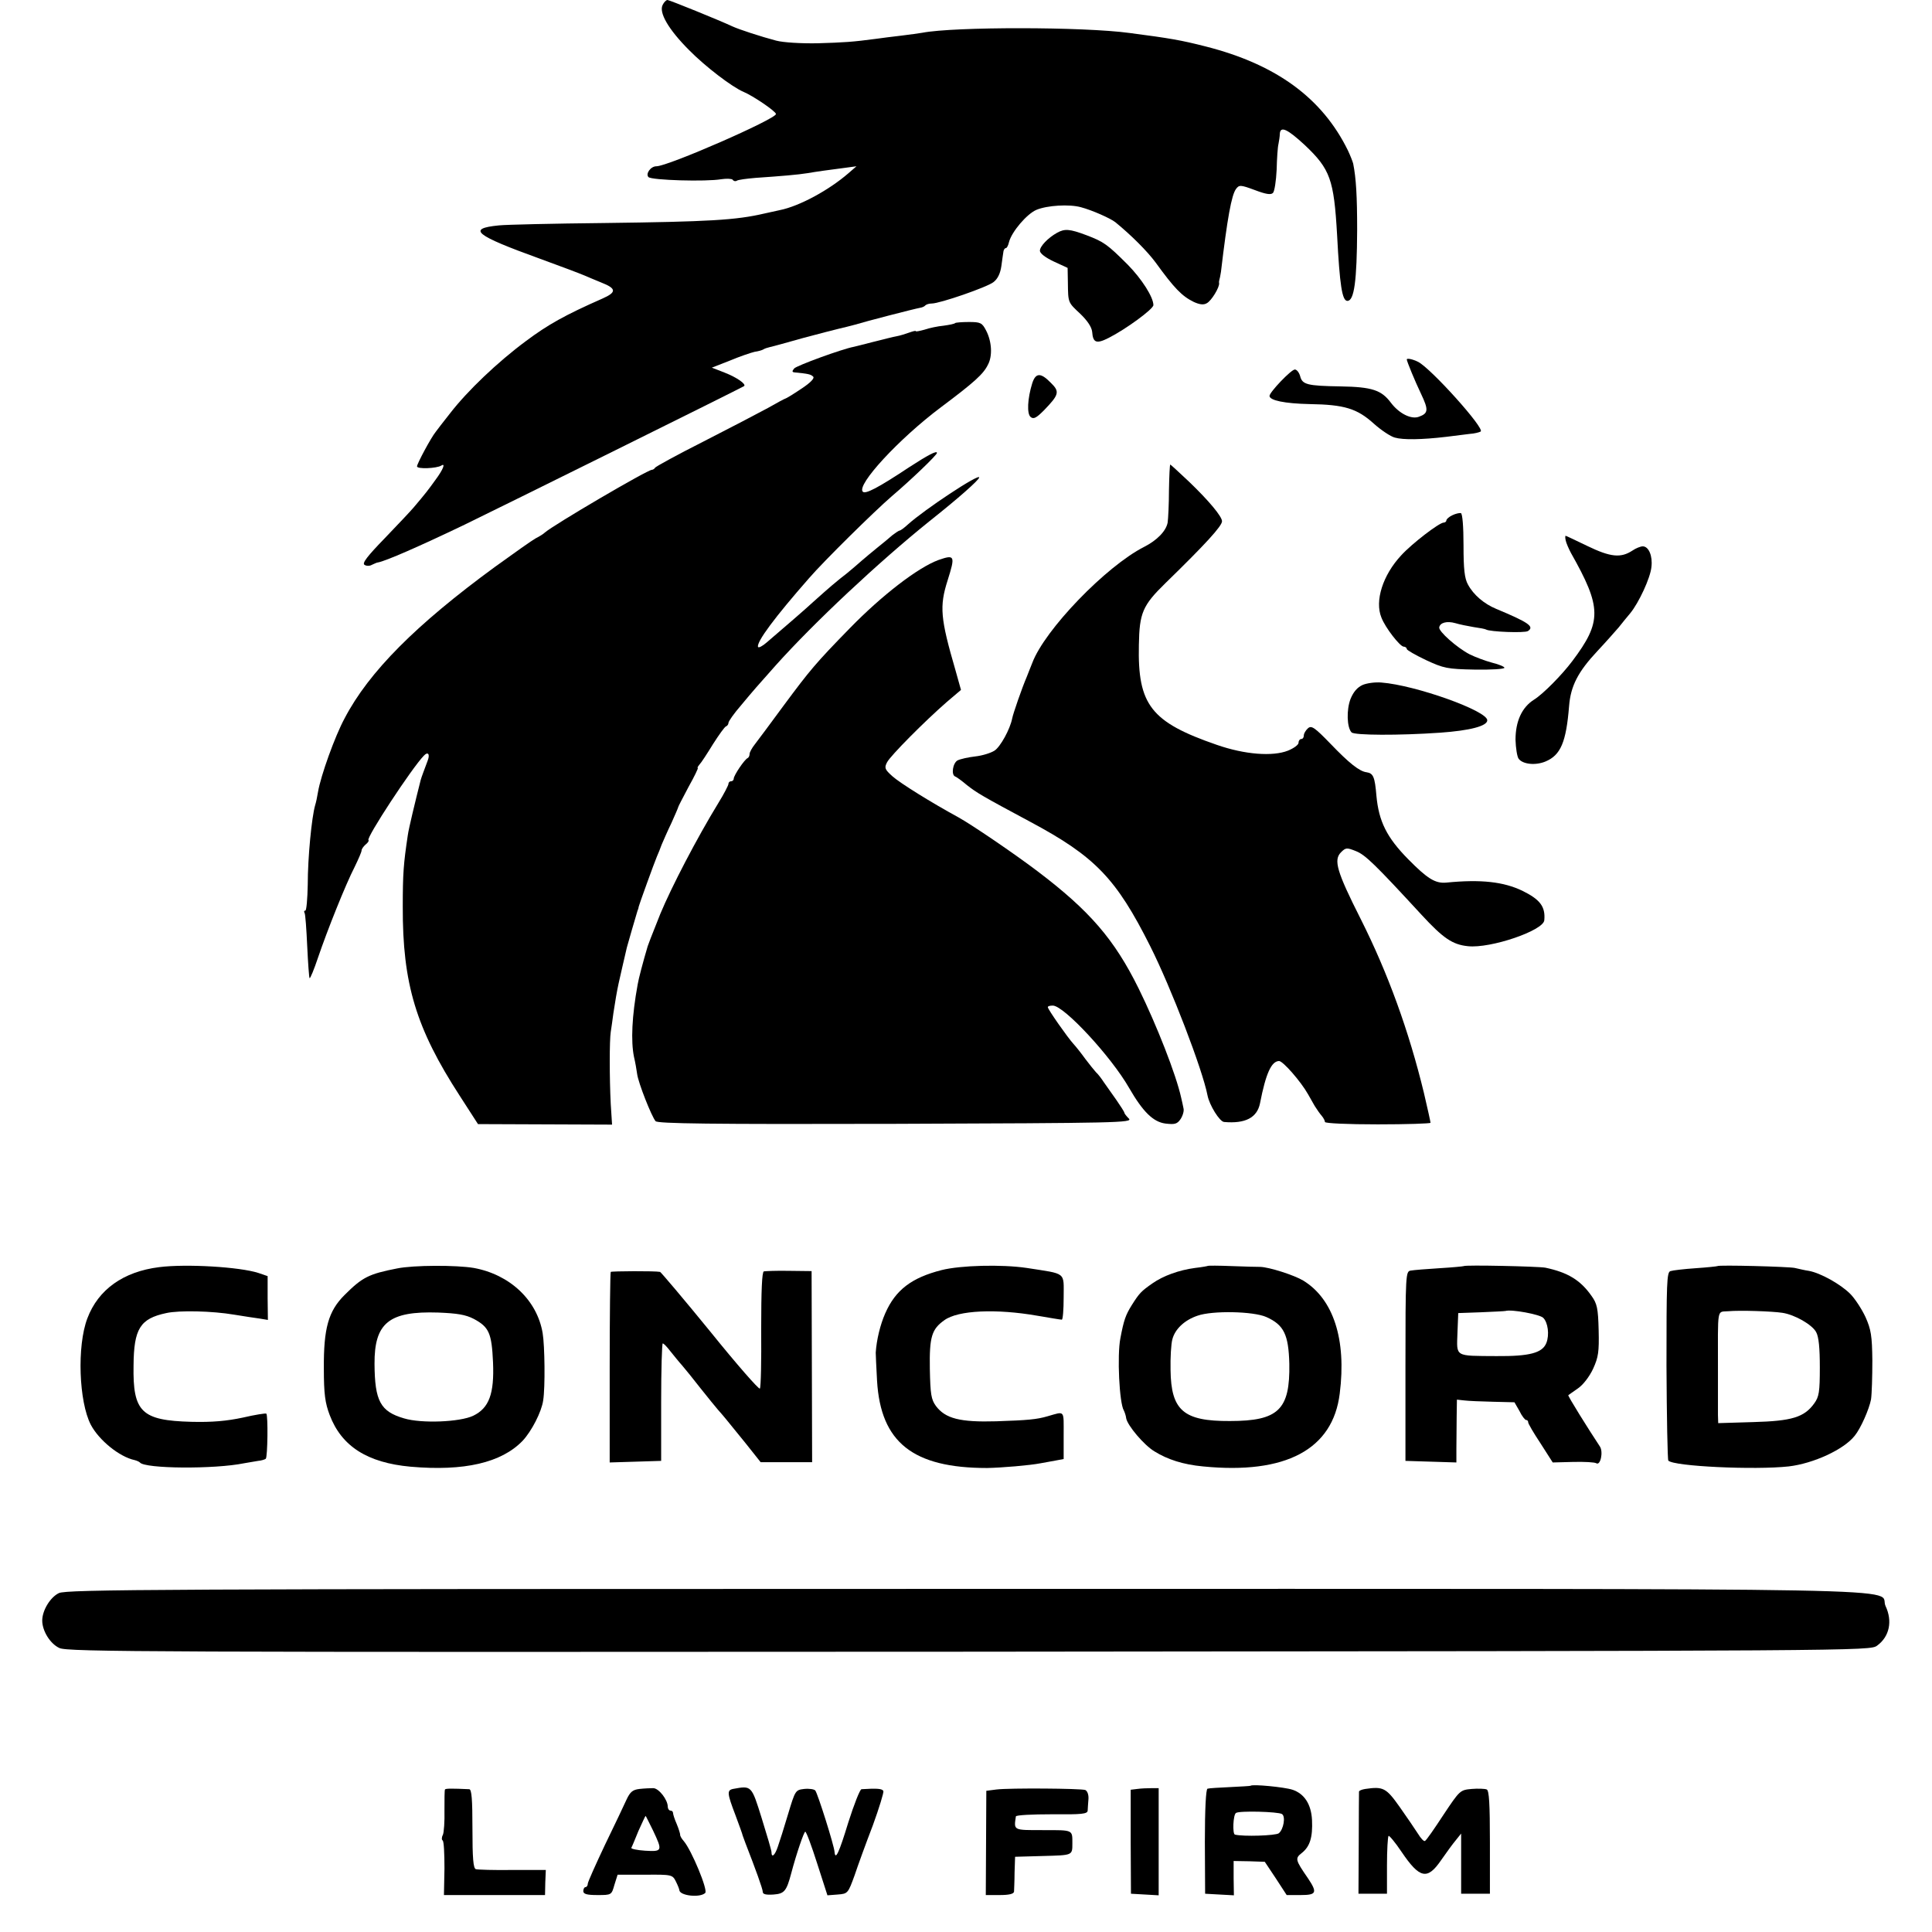
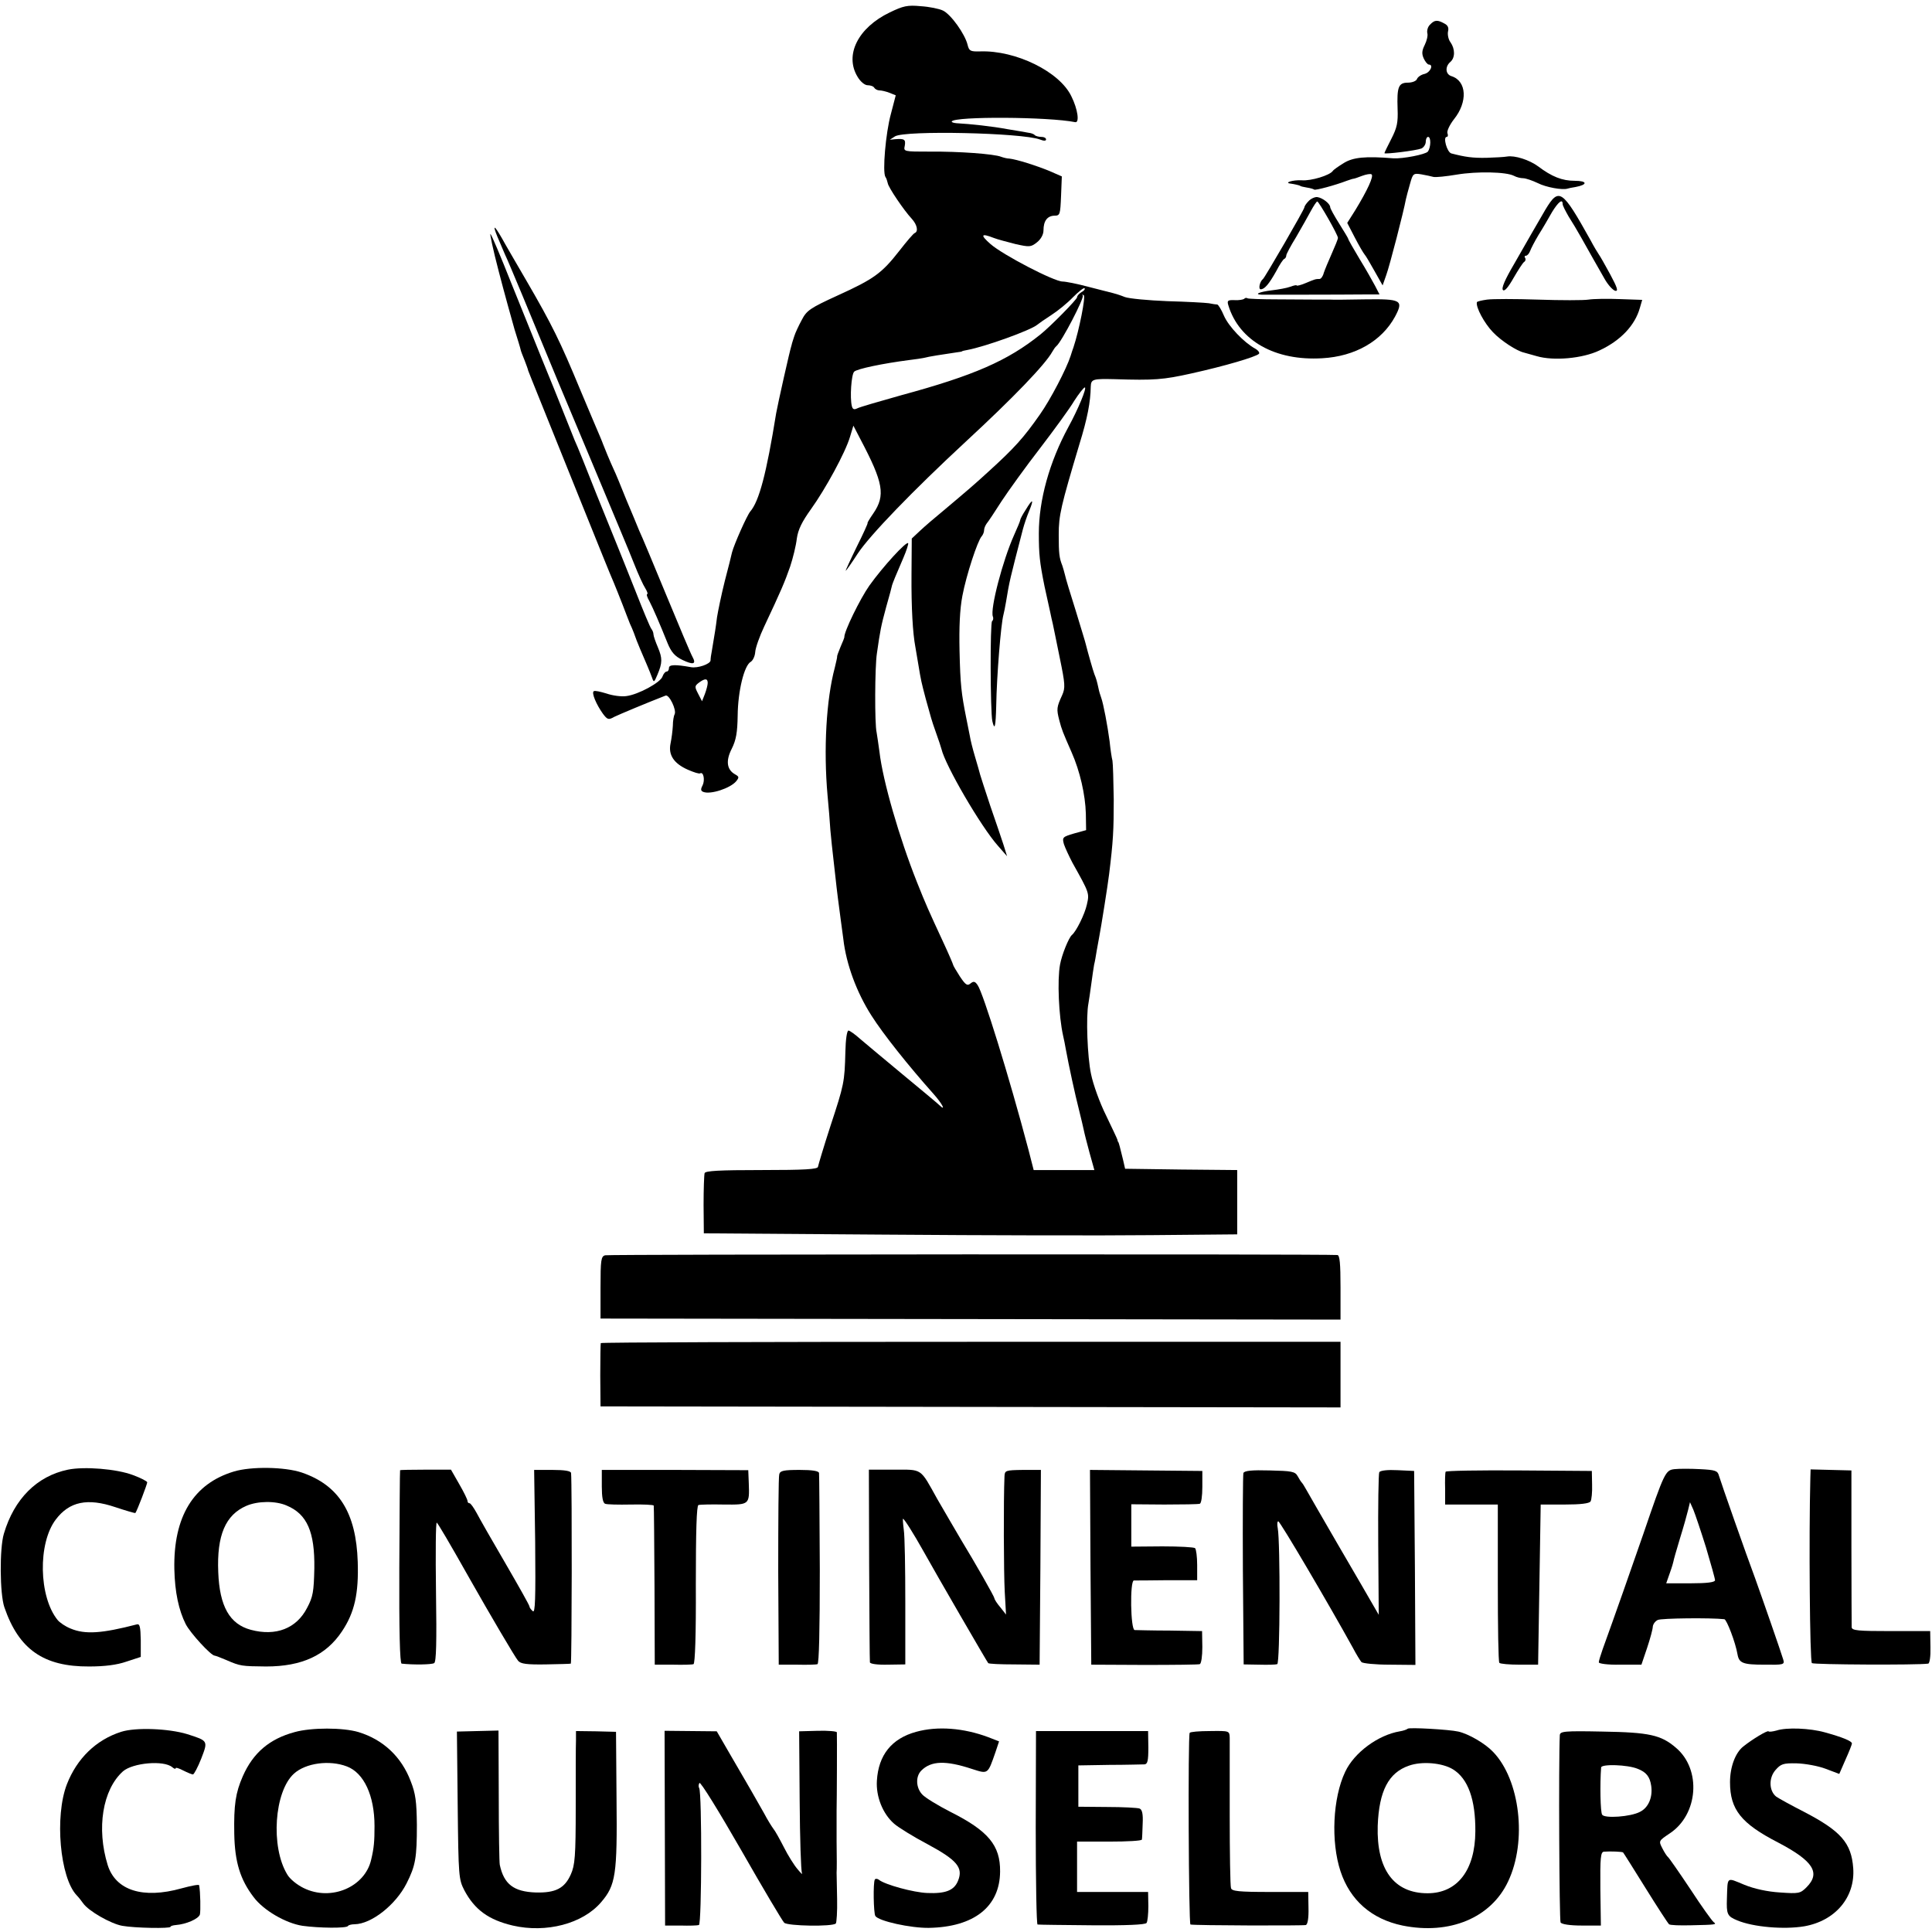
- <svg xmlns="http://www.w3.org/2000/svg" version="1.0" width="732pt" height="732pt" viewBox="0 0 732 732" preserveAspectRatio="xMidYMid meet">
-   <g transform="translate(0,732) scale(0.1,-0.1)" fill="#000000" stroke="none">
-     <path d="M2511 7302 c-16 -29 22 -94 100 -172 61 -62 163 -140 206 -158 36 -15 123 -74 123 -84 0 -19 -409 -198 -453 -198 -22 0 -42 -29 -30 -41 12 -12 219 -18 276 -8 20 3 40 2 43 -2 3 -5 10 -7 15 -4 5 4 37 8 71 11 102 7 161 12 198 18 35 6 78 12 148 21 l37 5 -30 -26 c-75 -65 -186 -125 -260 -140 -5 -1 -32 -7 -59 -13 -107 -25 -209 -31 -608 -36 -191 -2 -370 -6 -398 -9 -122 -12 -91 -37 155 -126 77 -28 154 -57 170 -64 17 -7 44 -19 62 -26 59 -23 60 -37 6 -61 -143 -63 -207 -99 -290 -161 -108 -80 -222 -189 -287 -273 -26 -33 -51 -65 -55 -71 -18 -22 -71 -121 -71 -131 0 -11 74 -8 92 3 17 11 7 -15 -22 -54 -28 -39 -38 -52 -83 -105 -10 -12 -59 -64 -109 -116 -66 -68 -87 -95 -77 -101 7 -5 20 -5 28 0 9 4 19 9 23 9 29 5 157 61 328 143 132 64 1049 518 1059 525 10 7 -27 33 -73 51 l-49 19 69 27 c38 16 80 30 93 33 14 2 28 6 33 9 4 3 16 7 25 9 10 2 68 18 128 35 61 16 121 32 135 35 14 3 41 10 60 15 35 11 224 60 247 64 7 1 16 5 19 9 4 4 15 7 24 7 31 0 210 62 234 81 16 12 26 33 30 61 3 24 7 49 8 56 1 6 5 12 9 12 4 0 9 10 12 23 10 39 68 107 104 122 41 17 124 22 168 10 42 -11 112 -42 131 -57 60 -49 120 -109 152 -152 71 -98 100 -128 145 -150 22 -10 37 -12 49 -5 18 9 49 61 47 76 -1 4 0 10 1 13 1 3 4 16 6 30 24 203 40 291 57 314 12 16 17 16 71 -4 42 -16 61 -19 69 -11 6 6 12 46 14 88 1 43 4 87 7 98 2 11 5 28 5 38 2 31 29 18 95 -43 96 -91 110 -130 122 -340 10 -191 19 -250 39 -250 26 0 36 76 37 269 0 128 -4 196 -15 251 -2 8 -11 31 -20 50 -97 198 -271 326 -539 394 -94 24 -135 31 -288 51 -176 24 -665 24 -785 1 -11 -2 -47 -7 -80 -11 -33 -4 -76 -9 -95 -12 -90 -12 -122 -14 -224 -17 -63 -1 -128 3 -155 10 -57 15 -140 42 -166 54 -49 23 -239 100 -246 100 -5 0 -13 -8 -18 -18z" />
-     <path d="M4005 6438 c-34 -19 -65 -51 -65 -68 0 -10 21 -26 53 -41 l52 -24 1 -55 c1 -78 0 -75 47 -119 27 -26 43 -50 45 -68 3 -42 16 -47 63 -23 65 33 169 109 169 124 0 30 -44 99 -97 153 -77 77 -91 87 -157 112 -64 24 -82 25 -111 9z" />
-     <path d="M3619 6096 c-2 -3 -22 -7 -44 -10 -22 -2 -55 -9 -72 -15 -18 -5 -33 -8 -33 -6 0 3 -11 0 -25 -5 -14 -5 -36 -12 -48 -14 -12 -2 -51 -12 -87 -21 -36 -9 -69 -18 -75 -19 -44 -8 -216 -71 -226 -82 -9 -11 -8 -14 2 -15 51 -5 61 -7 70 -16 6 -6 -10 -23 -45 -46 -31 -21 -58 -37 -60 -37 -2 0 -32 -16 -67 -36 -35 -19 -144 -76 -244 -127 -99 -50 -181 -95 -183 -99 -2 -4 -8 -8 -12 -8 -17 0 -375 -210 -406 -238 -5 -5 -21 -15 -35 -22 -13 -7 -82 -56 -154 -108 -298 -218 -477 -397 -569 -573 -37 -68 -91 -219 -101 -279 -3 -19 -8 -42 -11 -51 -13 -45 -28 -197 -28 -301 -1 -54 -5 -98 -9 -98 -5 0 -6 -4 -3 -9 3 -4 7 -61 10 -126 3 -64 7 -119 9 -121 2 -3 17 33 32 78 35 103 104 276 139 344 14 29 26 56 26 62 0 5 7 15 15 22 9 7 14 15 11 17 -9 9 165 274 210 320 16 17 24 5 14 -20 -12 -32 -23 -61 -26 -72 -20 -79 -46 -186 -49 -210 -16 -107 -19 -144 -19 -270 -1 -292 50 -461 216 -717 l69 -107 254 -1 254 -1 -5 78 c-5 100 -5 241 0 273 2 14 7 46 10 71 6 41 14 87 20 114 2 8 27 120 31 135 2 9 36 125 40 138 3 7 5 14 5 17 1 6 58 164 69 190 5 11 13 31 18 45 6 14 22 51 37 82 14 31 26 59 26 61 0 2 18 36 39 76 22 39 37 71 35 71 -3 0 0 6 6 13 6 6 29 41 51 77 23 36 45 67 50 68 5 2 9 8 9 13 0 6 21 36 48 67 43 52 65 77 131 151 146 163 391 392 581 545 111 88 190 158 190 167 0 16 -208 -122 -270 -178 -14 -13 -28 -23 -31 -23 -3 0 -15 -8 -27 -17 -11 -10 -37 -31 -58 -48 -20 -16 -47 -39 -60 -50 -12 -11 -37 -32 -55 -47 -39 -30 -67 -54 -125 -106 -38 -35 -109 -96 -179 -156 -16 -14 -31 -22 -33 -17 -6 19 64 113 193 260 56 65 250 256 314 311 73 62 171 156 171 164 0 10 -34 -8 -105 -54 -119 -79 -166 -103 -176 -93 -25 25 136 200 296 320 127 95 161 126 178 161 18 33 15 88 -7 130 -15 29 -21 32 -65 32 -26 0 -50 -2 -52 -4z" />
-     <path d="M5330 5958 c1 -9 31 -82 54 -130 29 -61 28 -74 -8 -87 -29 -11 -75 12 -106 53 -36 48 -71 60 -191 62 -127 2 -145 7 -153 39 -4 14 -13 25 -20 25 -14 0 -96 -86 -96 -100 0 -17 57 -29 152 -31 132 -2 180 -17 243 -74 28 -25 64 -49 80 -53 31 -9 102 -8 195 3 30 4 70 9 88 11 18 1 37 6 42 9 17 11 -188 239 -237 264 -20 10 -43 15 -43 9z" />
-     <path d="M3911 5868 c-18 -58 -21 -116 -6 -128 11 -9 21 -4 50 25 58 60 61 71 26 105 -38 39 -57 38 -70 -2z" />
-     <path d="M4429 5463 c0 -54 -3 -109 -5 -123 -6 -32 -40 -67 -89 -92 -144 -73 -377 -314 -424 -440 -7 -18 -17 -42 -21 -53 -17 -39 -52 -140 -55 -157 -8 -41 -45 -108 -67 -122 -14 -9 -46 -19 -73 -22 -27 -3 -57 -10 -67 -15 -18 -10 -25 -55 -9 -61 4 -1 25 -16 45 -33 37 -29 57 -41 240 -139 245 -131 325 -214 454 -471 79 -157 198 -467 217 -565 7 -37 46 -100 63 -101 80 -7 125 16 136 71 22 113 43 159 72 160 15 0 83 -78 110 -126 6 -10 17 -30 25 -44 8 -13 20 -30 27 -38 6 -7 12 -18 12 -23 0 -5 84 -9 200 -9 110 0 200 3 200 6 0 3 -11 54 -25 113 -57 235 -136 453 -239 658 -92 182 -104 225 -75 254 18 18 22 18 57 4 35 -14 72 -50 247 -240 83 -90 118 -114 177 -120 86 -9 285 59 289 98 5 52 -16 79 -83 112 -71 34 -156 44 -288 31 -42 -4 -72 15 -144 88 -82 83 -112 144 -121 241 -6 72 -12 85 -37 89 -27 3 -67 35 -137 108 -60 62 -72 70 -85 59 -9 -8 -16 -20 -16 -27 0 -8 -4 -14 -10 -14 -5 0 -10 -6 -10 -14 0 -8 -18 -21 -40 -30 -58 -23 -164 -15 -270 22 -249 86 -300 151 -295 378 2 122 14 150 101 235 151 147 214 216 214 234 0 18 -49 77 -125 150 -38 36 -70 65 -71 65 -2 0 -4 -44 -5 -97z" />
-     <path d="M5503 5368 c-13 -6 -23 -15 -23 -20 0 -4 -5 -8 -10 -8 -17 0 -121 -80 -161 -124 -70 -75 -101 -173 -75 -236 15 -39 70 -109 84 -110 6 0 12 -4 12 -9 0 -4 33 -23 73 -42 67 -31 80 -34 185 -36 61 -1 112 2 112 7 0 4 -21 13 -46 19 -26 7 -64 21 -86 32 -48 25 -118 87 -115 102 3 18 29 25 61 16 16 -5 47 -11 70 -15 22 -3 43 -7 46 -9 14 -9 147 -14 159 -6 26 17 2 33 -120 84 -46 19 -86 53 -107 92 -13 23 -17 58 -17 149 0 71 -4 120 -10 122 -5 1 -20 -2 -32 -8z" />
-     <path d="M5932 5273 c2 -10 11 -31 20 -48 117 -207 118 -260 5 -410 -39 -52 -111 -125 -145 -146 -46 -29 -70 -82 -70 -152 1 -31 6 -64 12 -72 16 -21 64 -26 102 -10 57 24 78 73 89 210 6 76 34 130 107 208 32 34 68 75 81 90 12 15 32 40 44 54 32 39 76 133 80 175 5 41 -10 78 -33 78 -8 0 -26 -7 -39 -16 -44 -29 -83 -25 -170 17 -44 21 -81 39 -83 39 -2 0 -2 -8 0 -17z" />
-     <path d="M3555 5198 c-78 -29 -213 -133 -335 -258 -130 -133 -152 -160 -250 -292 -50 -68 -99 -134 -110 -148 -11 -14 -20 -30 -20 -37 0 -6 -3 -13 -7 -15 -12 -5 -53 -66 -53 -78 0 -5 -4 -10 -10 -10 -5 0 -10 -4 -10 -10 0 -5 -17 -38 -38 -72 -82 -134 -178 -319 -220 -420 -37 -93 -44 -111 -48 -123 -17 -57 -35 -125 -38 -145 -22 -120 -26 -215 -14 -274 5 -21 10 -50 12 -65 4 -33 55 -162 70 -179 9 -9 200 -12 911 -10 841 3 898 4 882 20 -9 9 -17 19 -17 22 0 3 -14 25 -30 48 -17 24 -38 54 -48 68 -9 14 -22 31 -30 38 -7 8 -25 30 -40 50 -15 21 -35 46 -45 57 -22 24 -97 131 -97 139 0 4 8 6 19 6 42 0 221 -193 289 -312 52 -90 91 -129 138 -135 35 -4 44 -2 57 17 8 12 14 31 11 41 -2 10 -6 29 -9 41 -19 86 -92 273 -161 413 -92 186 -185 294 -383 444 -87 66 -250 177 -301 205 -101 55 -220 129 -249 155 -29 26 -31 32 -20 53 13 25 142 155 227 229 l53 45 -21 75 c-57 196 -61 241 -30 339 30 95 28 100 -35 78z" />
-     <path d="M5163 4725 c-20 -9 -35 -26 -46 -53 -16 -41 -14 -109 4 -127 11 -11 178 -12 336 -1 112 8 178 25 178 47 0 36 -272 133 -401 143 -23 2 -54 -2 -71 -9z" />
-     <path d="M603 2519 c-136 -17 -231 -85 -272 -194 -40 -105 -32 -316 13 -403 31 -59 109 -122 166 -134 8 -2 17 -6 20 -9 18 -24 283 -26 395 -3 17 3 40 7 53 9 12 1 25 5 29 8 7 7 9 165 2 171 -2 2 -42 -4 -89 -15 -61 -13 -116 -18 -195 -16 -189 5 -222 37 -219 213 1 140 25 178 124 199 49 11 175 8 257 -6 37 -6 82 -13 98 -15 l30 -5 -1 83 0 83 -35 12 c-71 23 -274 35 -376 22z" />
-     <path d="M1504 2514 c-107 -21 -131 -33 -199 -101 -61 -61 -79 -126 -78 -278 0 -98 5 -131 22 -176 45 -119 143 -181 306 -196 204 -18 345 15 425 98 34 36 72 110 78 153 8 50 6 208 -2 255 -21 125 -124 222 -261 247 -65 11 -228 11 -291 -2z m291 -191 c58 -31 68 -54 73 -165 5 -119 -15 -173 -75 -202 -50 -24 -196 -30 -262 -10 -90 26 -111 66 -112 206 -1 156 55 201 241 195 73 -3 104 -8 135 -24z" />
-     <path d="M3568 2508 c-114 -29 -175 -75 -214 -164 -19 -43 -33 -101 -36 -149 0 -5 2 -54 5 -107 14 -233 136 -330 417 -330 55 1 162 10 203 18 12 2 37 7 55 10 l32 6 0 90 c0 98 6 91 -61 72 -41 -12 -75 -15 -194 -19 -137 -4 -193 10 -229 58 -18 25 -21 44 -23 140 -2 122 7 151 55 185 52 38 197 44 352 17 47 -8 88 -15 93 -15 4 0 7 38 7 84 0 99 13 88 -140 112 -95 14 -250 10 -322 -8z" />
-     <path d="M4577 2524 c-1 -1 -23 -5 -49 -8 -61 -8 -121 -30 -161 -58 -43 -30 -50 -37 -79 -83 -23 -37 -30 -56 -43 -125 -13 -65 -4 -247 13 -274 3 -6 8 -20 9 -30 5 -27 67 -101 107 -125 50 -31 109 -50 184 -57 313 -31 492 64 518 276 26 205 -24 358 -138 428 -35 21 -129 51 -163 52 -11 0 -60 1 -108 3 -48 2 -89 2 -90 1z m221 -194 c67 -30 84 -67 87 -177 3 -174 -41 -217 -225 -217 -176 -1 -223 40 -225 193 -1 47 2 100 7 117 10 38 45 72 95 89 56 20 212 17 261 -5z" />
-     <path d="M5546 2523 c-1 -1 -42 -5 -92 -8 -49 -3 -98 -7 -109 -9 -19 -3 -20 -12 -20 -362 l0 -359 97 -3 96 -3 0 53 c0 29 1 83 1 119 l1 66 28 -3 c15 -2 64 -4 109 -5 l81 -2 19 -33 c9 -19 21 -34 25 -34 5 0 8 -4 8 -9 0 -5 21 -41 47 -80 l46 -72 77 2 c43 1 82 -1 88 -5 16 -10 27 43 14 63 -45 68 -123 193 -120 195 2 1 18 13 37 26 19 13 43 44 57 74 20 44 23 64 21 146 -2 83 -6 101 -27 130 -42 60 -90 89 -175 107 -28 5 -304 11 -309 6z m301 -196 c18 -18 24 -64 12 -95 -15 -38 -63 -51 -189 -50 -160 1 -151 -4 -148 87 l3 76 85 3 c47 2 89 4 94 5 23 7 130 -13 143 -26z" />
-     <path d="M6507 2523 c-1 -1 -38 -5 -82 -8 -44 -3 -87 -8 -96 -11 -14 -4 -15 -45 -15 -358 1 -195 4 -357 7 -360 21 -22 328 -36 456 -22 94 11 209 64 250 116 23 28 55 101 62 138 3 20 5 87 5 147 -1 94 -5 118 -26 165 -14 30 -40 70 -58 88 -36 36 -112 79 -157 87 -15 2 -39 8 -53 11 -23 5 -289 12 -293 7z m246 -177 c47 -7 113 -45 128 -73 10 -18 14 -60 14 -134 0 -93 -3 -111 -21 -136 -38 -53 -85 -67 -231 -71 l-133 -4 -1 31 c0 17 0 92 0 166 0 248 -5 223 39 227 44 4 166 0 205 -6z" />
-     <path d="M2314 2501 c-2 -2 -4 -166 -4 -363 l0 -359 98 3 97 3 0 223 c0 122 3 222 6 222 4 0 17 -14 30 -31 13 -16 33 -41 44 -53 11 -13 43 -52 70 -87 28 -35 57 -71 65 -80 8 -9 22 -25 30 -35 8 -10 42 -52 74 -91 l58 -73 98 0 97 0 -1 362 -1 362 -85 1 c-47 1 -90 -1 -96 -2 -7 -3 -10 -73 -10 -219 1 -119 -1 -220 -5 -225 -3 -5 -88 92 -188 216 -101 124 -187 225 -190 226 -19 4 -183 3 -187 0z" />
-     <path d="M223 1284 c-33 -16 -63 -66 -63 -104 0 -39 30 -88 65 -104 30 -15 352 -16 3447 -14 3395 3 3413 3 3440 23 47 34 59 93 32 150 -33 71 288 65 -3486 65 -3070 0 -3406 -2 -3435 -16z" />
-     <path d="M4738 554 c-2 -1 -37 -3 -78 -5 -41 -2 -79 -4 -85 -6 -6 -2 -10 -78 -10 -201 l1 -197 54 -3 55 -3 -1 65 0 65 59 -1 59 -2 42 -63 41 -63 53 0 c60 0 64 9 28 63 -49 71 -50 76 -23 97 30 24 41 59 38 124 -3 60 -29 100 -74 115 -30 10 -153 22 -159 15z m119 -107 c15 -9 6 -59 -12 -73 -12 -9 -135 -13 -166 -5 -10 2 -7 76 4 82 12 9 159 5 174 -4z" />
-     <path d="M1686 540 c-2 -3 -2 -39 -2 -80 1 -41 -2 -83 -6 -92 -5 -9 -5 -19 -1 -21 5 -3 7 -51 7 -106 l-2 -101 192 0 191 0 1 48 2 47 -127 0 c-69 -1 -132 1 -138 3 -10 3 -13 43 -13 153 0 112 -3 149 -12 150 -65 3 -90 3 -92 -1z" />
-     <path d="M2423 542 c-25 -3 -35 -10 -49 -40 -9 -20 -46 -98 -82 -172 -35 -74 -65 -141 -65 -147 0 -7 -4 -13 -9 -13 -4 0 -8 -7 -8 -15 0 -11 13 -15 53 -15 54 0 54 0 65 39 l12 38 104 0 c102 1 104 0 117 -26 7 -14 13 -29 13 -33 3 -21 79 -29 98 -10 11 11 -52 162 -81 196 -9 10 -15 21 -14 25 0 3 -5 21 -13 40 -8 18 -14 37 -14 42 0 5 -4 9 -10 9 -5 0 -10 7 -10 15 0 26 -34 70 -55 70 -11 0 -34 -1 -52 -3z m51 -157 c37 -78 36 -81 -30 -77 -30 2 -54 7 -52 11 2 3 14 32 27 64 14 31 26 57 27 57 1 0 13 -25 28 -55z" />
-     <path d="M2777 542 c-23 -5 -22 -17 9 -98 14 -38 27 -73 28 -79 2 -5 7 -19 11 -30 37 -95 65 -172 65 -183 0 -9 12 -12 41 -10 41 3 49 13 67 81 19 72 48 157 53 157 4 0 24 -54 45 -120 l39 -121 39 3 c38 3 39 4 64 73 13 39 44 124 69 189 24 66 42 125 40 130 -4 9 -23 11 -83 7 -6 -1 -28 -57 -50 -126 -35 -115 -49 -145 -52 -112 -1 23 -64 222 -73 233 -4 5 -23 8 -42 6 -33 -4 -34 -5 -61 -95 -15 -51 -33 -107 -39 -124 -11 -33 -24 -44 -24 -20 0 6 -17 64 -37 128 -39 125 -38 124 -109 111z" />
-     <path d="M3776 540 l-39 -5 -1 -197 -1 -198 53 0 c34 0 53 4 54 13 0 6 2 39 2 72 l2 60 107 3 c111 3 110 2 110 47 0 53 4 51 -110 51 -115 0 -112 -2 -104 52 1 5 62 8 136 8 114 -1 135 1 136 14 0 8 2 28 3 44 1 16 -4 30 -12 34 -18 6 -286 8 -336 2z" />
-     <path d="M4309 542 l-25 -3 0 -197 1 -197 53 -3 52 -3 0 203 0 203 -27 0 c-16 0 -40 -1 -54 -3z" />
-     <path d="M5173 542 c-13 -2 -23 -6 -24 -10 0 -4 -1 -92 -1 -197 l-1 -190 54 0 54 0 0 107 c0 59 3 109 6 112 2 3 25 -24 49 -60 69 -102 98 -108 150 -32 19 27 44 62 56 76 l20 25 0 -114 0 -114 55 0 54 0 0 195 c0 146 -3 196 -12 200 -7 3 -33 4 -57 2 -44 -4 -45 -5 -107 -98 -34 -52 -65 -97 -70 -99 -4 -3 -16 10 -27 28 -11 17 -42 63 -69 101 -51 72 -62 78 -130 68z" />
+ <svg xmlns="http://www.w3.org/2000/svg" version="1.0" width="748pt" height="748pt" viewBox="0 0 748 748" preserveAspectRatio="xMidYMid meet">
+   <g transform="translate(0,748) scale(0.1,-0.1)" fill="#000000" stroke="none">
+     <path d="M3445 7432 c-123 -59 -176 -165 -125 -249 11 -19 28 -33 39 -33 11 0 23 -4 26 -10 3 -5 12 -10 20 -10 8 0 25 -4 38 -9 l25 -10 -19 -73 c-20 -73 -33 -224 -21 -243 4 -5 7 -16 9 -24 2 -16 63 -106 93 -138 21 -23 26 -49 12 -55 -5 -1 -32 -33 -60 -69 -68 -87 -98 -109 -239 -173 -107 -49 -120 -58 -139 -95 -12 -22 -25 -50 -29 -63 -4 -13 -9 -27 -10 -33 -7 -20 -54 -231 -60 -265 -38 -236 -66 -340 -100 -380 -13 -15 -63 -128 -71 -159 -2 -9 -14 -59 -28 -111 -13 -52 -26 -115 -30 -140 -5 -41 -8 -58 -20 -130 -3 -14 -5 -30 -5 -37 -1 -14 -50 -31 -76 -26 -61 11 -85 10 -85 -3 0 -8 -4 -14 -9 -14 -5 0 -12 -8 -16 -19 -7 -23 -93 -70 -140 -76 -19 -3 -54 2 -77 10 -23 7 -45 12 -49 9 -10 -6 10 -52 35 -87 18 -24 22 -25 45 -12 21 10 121 52 198 82 14 5 43 -56 35 -72 -3 -5 -7 -25 -7 -45 -1 -19 -5 -50 -9 -69 -9 -44 13 -77 67 -101 23 -10 44 -17 48 -14 13 7 19 -27 9 -47 -8 -15 -7 -21 3 -25 28 -11 104 14 127 41 12 15 12 18 -4 27 -32 18 -37 52 -13 99 17 34 22 63 23 129 1 94 25 194 51 208 8 5 16 22 17 38 1 16 17 61 35 99 65 138 79 171 100 231 11 33 23 82 26 109 5 35 20 65 55 114 56 78 133 219 151 280 l13 43 28 -54 c88 -167 97 -216 49 -286 -14 -20 -24 -37 -22 -37 2 0 -17 -42 -42 -92 -25 -51 -44 -93 -43 -93 2 0 23 30 47 67 47 71 213 243 418 433 184 170 308 299 335 348 5 9 12 19 16 22 20 16 109 187 102 196 -4 4 -2 4 4 1 8 -5 -18 -136 -40 -202 -2 -5 -7 -20 -11 -33 -16 -50 -78 -169 -119 -227 -63 -90 -98 -129 -198 -220 -58 -53 -78 -70 -173 -150 -33 -27 -75 -63 -93 -80 l-32 -30 -1 -140 c-1 -128 5 -228 15 -280 2 -11 7 -40 11 -65 11 -67 12 -70 29 -135 9 -33 19 -67 21 -75 2 -8 11 -35 20 -60 9 -25 18 -52 20 -60 15 -64 153 -301 219 -375 l35 -40 -14 45 c-8 25 -31 92 -51 150 -19 58 -37 112 -39 120 -2 8 -11 40 -20 70 -9 30 -18 66 -20 80 -3 14 -9 45 -14 70 -19 95 -23 129 -26 260 -2 91 1 161 11 213 15 80 59 214 75 231 5 6 9 16 9 23 0 8 5 19 10 26 6 7 32 46 58 87 27 41 94 134 149 205 55 72 115 154 132 183 18 28 37 52 41 52 9 0 -26 -85 -64 -154 -73 -135 -114 -282 -114 -411 0 -80 3 -111 22 -205 5 -23 8 -36 22 -100 3 -14 7 -34 10 -45 2 -11 15 -71 27 -132 21 -102 22 -116 9 -145 -21 -46 -22 -53 -11 -96 10 -38 13 -45 48 -125 32 -72 53 -164 55 -237 l1 -64 -47 -13 c-44 -13 -46 -15 -39 -41 5 -15 20 -47 33 -72 66 -118 66 -118 56 -162 -8 -37 -41 -104 -58 -118 -12 -10 -39 -76 -46 -115 -11 -60 -5 -199 12 -275 3 -14 8 -36 10 -50 12 -66 37 -181 51 -235 8 -33 17 -69 19 -80 2 -11 12 -50 22 -87 l19 -68 -117 0 -118 0 -20 78 c-75 284 -176 609 -197 638 -10 15 -16 16 -28 6 -12 -10 -19 -5 -41 28 -14 22 -26 42 -26 45 0 2 -17 42 -38 87 -57 123 -67 145 -102 233 -68 171 -132 391 -145 504 -4 30 -9 63 -11 75 -8 32 -7 255 1 306 13 91 16 106 36 180 12 41 22 80 23 85 4 12 13 35 43 104 13 30 21 56 19 58 -7 8 -97 -90 -150 -164 -36 -51 -99 -180 -97 -200 0 -2 -6 -18 -15 -38 -8 -19 -14 -36 -13 -37 1 -2 -4 -21 -9 -43 -33 -123 -44 -316 -28 -495 4 -41 9 -102 11 -135 3 -33 8 -80 11 -105 3 -25 7 -61 9 -80 2 -19 6 -54 9 -77 8 -60 16 -123 21 -158 11 -98 52 -208 109 -297 45 -71 142 -193 240 -303 34 -38 51 -71 22 -43 -7 7 -71 60 -141 118 -70 58 -144 120 -164 137 -20 18 -41 33 -46 33 -6 0 -11 -35 -12 -82 -3 -118 -5 -127 -58 -288 -26 -80 -47 -151 -48 -157 0 -10 -51 -13 -218 -13 -165 0 -218 -3 -221 -12 -2 -7 -4 -62 -4 -123 l1 -110 700 -5 c385 -3 850 -4 1033 -2 l332 3 0 124 0 125 -217 2 -217 3 -8 35 c-11 46 -16 64 -18 68 -2 1 -3 5 -4 10 -1 4 -21 46 -44 94 -24 48 -50 120 -58 160 -14 66 -20 222 -10 273 2 11 7 45 11 75 4 30 9 64 11 75 3 11 7 35 10 54 3 18 8 43 10 55 7 36 33 199 38 241 16 129 18 172 18 290 -1 72 -3 139 -5 150 -3 11 -8 45 -11 75 -8 60 -24 146 -33 170 -3 8 -8 24 -10 35 -6 28 -9 38 -16 55 -5 13 -25 83 -33 115 -1 6 -19 64 -39 130 -21 66 -40 129 -42 140 -3 11 -7 27 -10 35 -12 30 -14 47 -14 120 0 75 8 109 80 350 31 100 43 163 44 223 1 29 8 31 92 29 154 -5 189 -2 297 22 131 29 249 64 262 76 4 4 -2 13 -14 20 -44 24 -103 86 -121 127 -10 24 -22 43 -26 44 -4 0 -19 2 -33 5 -14 2 -86 6 -160 8 -75 3 -149 10 -165 16 -17 7 -37 13 -45 15 -8 2 -51 13 -94 24 -44 12 -90 21 -102 21 -33 0 -231 103 -279 145 -41 36 -37 43 12 24 15 -6 54 -16 85 -24 54 -12 59 -12 83 7 15 12 25 30 25 46 0 37 15 56 42 57 22 0 23 4 26 76 l3 76 -48 21 c-51 21 -127 45 -155 48 -9 0 -24 4 -32 7 -27 11 -164 21 -274 20 -104 0 -104 0 -99 23 4 24 -1 28 -38 25 l-20 -2 20 13 c39 24 491 14 561 -12 15 -6 24 -6 24 0 0 6 -8 10 -18 10 -10 0 -22 3 -26 7 -3 4 -14 8 -24 9 -9 2 -46 8 -82 14 -59 11 -142 20 -197 23 -12 1 -20 4 -18 7 12 20 375 18 478 -3 17 -3 10 50 -15 100 -45 95 -215 179 -354 174 -38 -1 -42 2 -48 26 -10 41 -64 117 -95 132 -14 7 -53 15 -86 17 -52 5 -68 1 -120 -24z m742 -1083 c-9 -6 -17 -14 -17 -20 0 -8 -102 -112 -142 -144 -127 -102 -258 -159 -538 -235 -85 -24 -162 -46 -171 -51 -12 -6 -18 -4 -21 9 -8 32 -2 122 9 133 11 11 112 32 213 45 25 3 52 7 60 9 13 4 70 13 125 21 11 1 20 3 20 4 0 1 9 3 20 5 70 13 244 76 270 97 6 5 30 22 55 38 25 16 63 47 84 69 22 22 42 38 45 35 3 -3 -2 -10 -12 -15z m-1447 -1513 c0 -8 -5 -27 -11 -43 l-11 -28 -15 29 c-14 27 -14 30 3 43 23 17 34 17 34 -1z" />
+     <path d="M5537 7385 c-9 -8 -13 -23 -11 -33 3 -9 -2 -30 -10 -46 -11 -22 -12 -34 -4 -52 6 -13 15 -24 20 -24 19 0 6 -30 -16 -36 -14 -3 -27 -12 -30 -20 -3 -8 -19 -14 -35 -14 -37 0 -43 -17 -40 -102 2 -52 -2 -72 -24 -115 -15 -29 -27 -54 -27 -56 0 -5 123 10 143 18 9 4 17 16 17 26 0 10 4 19 9 19 12 0 11 -41 -1 -57 -9 -11 -96 -28 -133 -26 -109 9 -156 4 -192 -18 -21 -13 -40 -26 -43 -31 -12 -17 -84 -39 -120 -36 -35 2 -72 -10 -42 -13 14 -2 31 -6 35 -8 1 -2 13 -5 26 -7 14 -2 27 -6 29 -8 4 -4 82 17 126 34 12 4 23 8 26 8 3 0 18 5 33 11 16 6 33 9 37 6 10 -6 -16 -62 -63 -139 l-31 -49 29 -56 c16 -31 33 -60 38 -66 5 -5 22 -35 39 -65 l31 -55 14 40 c13 35 68 248 76 293 2 9 9 36 16 60 11 40 13 42 44 37 18 -3 39 -8 47 -10 8 -2 49 2 90 9 78 13 192 11 222 -5 9 -5 25 -9 35 -9 10 0 36 -9 57 -19 31 -16 96 -28 116 -21 3 1 16 4 30 6 48 9 46 24 -3 24 -49 0 -89 16 -142 56 -34 25 -90 43 -120 38 -11 -2 -47 -4 -80 -5 -54 -1 -82 3 -136 17 -17 5 -33 64 -18 64 5 0 6 7 3 14 -3 8 8 32 25 54 54 67 50 148 -9 167 -24 7 -26 37 -5 55 19 16 19 50 1 76 -8 10 -12 29 -10 41 4 15 0 25 -14 32 -27 15 -38 14 -55 -4z" />
+     <path d="M5066 6701 c-9 -9 -16 -20 -16 -24 0 -8 -152 -270 -160 -277 -13 -10 -19 -40 -9 -40 15 0 32 20 60 70 13 25 27 47 32 48 4 2 7 8 7 13 0 5 17 37 38 71 20 35 46 80 57 101 11 20 22 37 25 37 6 0 80 -129 80 -141 0 -5 -11 -32 -24 -61 -13 -29 -27 -63 -31 -75 -3 -13 -11 -23 -16 -23 -16 0 -18 -1 -54 -16 -19 -8 -35 -12 -35 -9 0 2 -11 0 -24 -5 -13 -5 -46 -11 -72 -14 -49 -6 -71 -16 -38 -17 21 0 303 0 397 1 l58 0 -17 33 c-9 17 -36 65 -60 104 -24 40 -44 75 -44 78 0 2 -16 29 -35 59 -19 30 -35 59 -35 64 0 13 -29 36 -50 39 -9 1 -25 -6 -34 -16z" />
+     <path d="M5983 6668 c-17 -29 -40 -69 -51 -88 -11 -19 -43 -75 -71 -124 -34 -58 -49 -92 -42 -99 6 -6 20 10 41 47 18 31 36 59 41 62 5 3 7 10 4 15 -4 5 -2 9 3 9 5 0 12 8 16 18 3 9 18 38 33 63 16 25 39 65 52 88 24 39 41 53 41 31 0 -6 11 -27 23 -48 13 -20 35 -57 49 -82 14 -25 34 -61 45 -80 11 -19 31 -55 45 -79 14 -25 33 -45 42 -47 12 -2 8 12 -20 64 -20 37 -40 72 -44 77 -4 6 -19 30 -32 55 -110 197 -122 206 -175 118z" />
+     <path d="M1926 6563 c9 -21 22 -51 29 -68 8 -16 37 -86 66 -155 126 -306 154 -372 277 -665 71 -170 143 -341 158 -380 15 -38 34 -80 42 -92 8 -13 11 -23 8 -23 -4 0 -1 -12 8 -27 15 -29 40 -87 71 -164 14 -34 28 -50 57 -64 42 -20 55 -17 39 12 -6 10 -51 117 -101 238 -50 121 -97 234 -105 250 -7 17 -29 71 -50 120 -20 50 -42 104 -50 120 -13 28 -36 84 -40 95 -1 3 -6 16 -12 30 -6 14 -41 96 -77 182 -77 186 -109 251 -206 418 -40 69 -84 144 -97 168 -30 52 -37 54 -17 5z" />
+     <path d="M1931 6429 c22 -85 50 -185 61 -224 12 -38 23 -74 24 -80 1 -5 8 -23 15 -40 6 -16 13 -34 14 -40 2 -5 23 -59 48 -120 24 -60 95 -236 157 -390 62 -154 118 -293 126 -310 7 -16 22 -55 34 -85 11 -30 25 -64 29 -75 9 -18 22 -53 26 -65 2 -6 20 -49 40 -95 7 -16 16 -39 20 -50 6 -18 8 -17 20 12 20 47 20 64 2 107 -9 21 -17 44 -17 50 0 7 -4 16 -8 21 -5 6 -32 71 -61 145 -30 74 -59 149 -66 165 -7 17 -45 111 -85 210 -39 99 -77 194 -85 210 -7 17 -25 62 -40 100 -15 39 -34 84 -40 100 -14 33 -61 150 -168 415 -38 96 -73 179 -78 184 -4 5 10 -61 32 -145z" />
+     <path d="M4817 6323 c-4 -3 -20 -6 -37 -5 -27 1 -30 -2 -24 -21 42 -137 182 -215 363 -204 128 7 231 67 282 161 34 64 25 69 -118 67 -65 -1 -124 -2 -130 -1 -18 0 -79 0 -207 1 -60 0 -113 2 -116 4 -4 3 -10 2 -13 -2z" />
+     <path d="M5757 6320 c-21 -3 -38 -7 -39 -10 -5 -19 29 -82 62 -116 32 -34 93 -73 120 -79 3 -1 25 -7 50 -14 65 -19 177 -9 242 22 82 38 138 97 157 165 l9 31 -87 3 c-47 2 -102 1 -121 -2 -19 -3 -107 -3 -195 0 -88 3 -177 3 -198 0z" />
+     <path d="M3971 5506 c-12 -18 -21 -36 -21 -39 0 -4 -11 -30 -24 -59 -44 -98 -93 -286 -82 -315 3 -7 1 -15 -3 -18 -8 -5 -7 -351 1 -387 9 -39 13 -22 15 60 2 116 18 315 28 352 2 8 7 31 10 50 13 80 15 87 65 280 5 19 16 52 25 73 19 46 13 48 -14 3z" />
+     <path d="M2343 2620 c-16 -4 -18 -18 -18 -125 l0 -120 1433 -2 1432 -2 0 125 c0 92 -3 124 -12 125 -63 4 -2821 3 -2835 -1z" />
+     <path d="M2326 2280 c-1 -3 -2 -59 -2 -125 l1 -120 1433 -2 1432 -2 0 127 0 127 -1431 0 c-787 0 -1432 -2 -1433 -5z" />
+     <path d="M263 1790 c-120 -25 -208 -113 -248 -248 -17 -56 -16 -233 2 -285 56 -163 152 -230 328 -229 60 0 108 6 145 19 l55 18 0 65 c-1 52 -4 64 -15 61 -135 -35 -200 -40 -257 -16 -20 8 -42 23 -50 33 -73 90 -77 297 -7 389 53 70 123 84 230 48 42 -14 77 -24 78 -23 7 9 46 112 46 119 0 4 -25 17 -55 28 -63 24 -189 34 -252 21z" />
+     <path d="M906 1783 c-157 -47 -235 -175 -231 -378 2 -90 17 -159 44 -213 18 -35 98 -122 112 -122 3 0 24 -8 45 -17 55 -24 60 -24 154 -25 139 0 232 43 294 136 49 73 65 147 61 269 -6 190 -73 297 -217 346 -66 22 -195 24 -262 4z m204 -132 c79 -33 109 -102 107 -243 -2 -90 -5 -110 -28 -153 -41 -80 -121 -111 -218 -85 -82 22 -121 91 -126 223 -6 143 28 222 109 257 44 19 113 20 156 1z" />
+     <path d="M6483 1792 c-35 -4 -39 -12 -121 -252 -35 -102 -116 -332 -157 -445 -8 -23 -15 -45 -15 -51 0 -5 34 -10 83 -9 l82 0 22 65 c12 36 22 73 22 82 1 10 9 21 19 26 13 7 206 9 258 3 9 -1 43 -89 51 -136 6 -34 21 -40 103 -40 76 -1 80 0 74 20 -9 30 -82 240 -109 315 -33 88 -132 370 -140 397 -5 19 -14 22 -73 25 -37 2 -81 2 -99 0z m122 -303 c19 -64 35 -121 35 -127 0 -8 -30 -12 -95 -12 l-94 0 14 40 c8 22 14 43 14 45 0 3 11 42 25 88 14 45 28 95 32 112 l7 29 13 -29 c7 -17 29 -82 49 -146z" />
+     <path d="M1549 1788 c-1 -2 -2 -171 -3 -375 -1 -245 2 -373 9 -374 46 -5 116 -4 126 2 8 5 10 79 7 277 -2 149 -1 269 3 267 5 -4 45 -71 129 -220 73 -129 175 -303 186 -315 10 -12 34 -15 106 -14 51 1 95 2 98 3 4 1 5 692 1 738 -1 8 -25 12 -72 12 l-71 0 4 -279 c2 -222 0 -276 -9 -268 -7 6 -13 14 -13 18 0 5 -42 79 -93 167 -51 87 -101 175 -112 196 -11 20 -23 37 -27 37 -5 0 -8 4 -8 9 0 5 -14 34 -32 65 l-32 56 -98 0 c-54 0 -99 -1 -99 -2z" />
+     <path d="M2330 1725 c0 -41 4 -64 13 -67 6 -3 51 -4 100 -3 48 1 87 -1 88 -4 1 -3 2 -143 3 -311 l1 -305 70 0 c39 -1 75 0 80 2 6 2 10 113 9 308 0 207 3 305 10 308 6 2 50 3 98 2 100 -1 100 -1 97 83 l-2 50 -284 1 -283 0 0 -64z" />
+     <path d="M3017 1772 c-3 -9 -4 -179 -4 -377 l2 -360 70 0 c39 -1 75 0 80 2 6 2 9 131 9 366 -1 199 -2 367 -3 374 -1 8 -26 12 -75 12 -62 0 -76 -3 -79 -17z" />
+     <path d="M3365 1423 c1 -203 2 -373 3 -379 1 -6 29 -10 70 -9 l67 1 0 239 c0 132 -2 259 -6 283 -3 23 -4 42 -3 42 5 0 43 -61 76 -120 54 -97 250 -435 254 -439 3 -3 48 -5 102 -5 l97 -1 3 377 2 377 -70 0 c-67 -1 -70 -2 -71 -25 -4 -92 -3 -374 1 -447 l5 -88 -22 28 c-13 15 -23 31 -23 35 0 6 -74 136 -130 228 -14 23 -71 122 -91 156 -68 122 -56 114 -169 114 l-96 0 1 -367z" />
+     <path d="M4222 1412 l3 -377 205 -1 c113 0 210 1 215 3 6 2 10 31 10 66 l-1 62 -124 2 c-69 0 -131 2 -137 2 -16 1 -19 191 -3 192 6 0 63 0 128 1 l117 0 0 59 c0 32 -4 61 -8 65 -4 4 -61 7 -127 7 l-120 -1 0 82 0 82 128 -1 c70 0 132 1 137 3 6 1 10 30 10 65 l0 62 -218 2 -217 2 2 -377z" />
+     <path d="M4814 1777 c-2 -7 -3 -176 -2 -377 l3 -364 60 -1 c33 -1 65 0 70 2 11 4 12 473 2 526 -3 15 -2 27 2 27 7 0 194 -318 289 -490 13 -25 28 -49 33 -55 5 -5 54 -10 109 -10 l100 -1 -2 376 -3 375 -64 3 c-38 2 -67 -1 -71 -8 -3 -5 -5 -132 -4 -281 l2 -271 -22 38 c-13 22 -73 127 -136 234 -62 107 -118 204 -124 215 -6 11 -13 22 -16 25 -3 3 -10 14 -16 25 -10 18 -23 20 -108 22 -69 2 -98 -1 -102 -10z" />
+     <path d="M5597 1782 c-2 -4 -3 -34 -2 -67 l0 -60 102 0 102 0 0 -303 c0 -167 2 -307 6 -310 4 -4 39 -7 78 -7 l72 0 5 310 5 310 93 0 c61 0 95 4 100 12 4 6 7 36 6 65 l-1 53 -281 2 c-155 1 -283 -1 -285 -5z" />
+     <path d="M7009 1758 c-6 -229 -2 -711 6 -717 8 -6 407 -8 450 -2 6 0 10 29 9 63 l-1 63 -151 0 c-128 0 -152 2 -153 15 0 8 -1 148 -1 311 l0 296 -79 2 -79 2 -1 -33z" />
+     <path d="M469 775 c-97 -31 -171 -103 -210 -203 -48 -124 -27 -362 38 -430 7 -7 18 -21 25 -31 21 -30 107 -79 151 -87 50 -9 187 -11 187 -4 0 3 9 6 21 7 40 3 88 24 93 41 3 14 2 87 -3 113 -1 4 -31 -2 -68 -12 -150 -42 -255 -8 -286 90 -44 142 -20 292 59 363 38 33 158 44 191 16 7 -6 13 -8 13 -4 0 4 13 0 30 -9 16 -8 33 -15 37 -15 4 0 19 28 32 61 27 70 27 69 -54 95 -72 22 -200 27 -256 9z" />
+     <path d="M1141 774 c-97 -26 -161 -80 -201 -171 -28 -64 -35 -110 -33 -223 2 -109 23 -177 75 -245 38 -51 124 -101 189 -111 65 -9 170 -10 176 -1 2 4 14 7 26 7 65 1 159 75 201 158 35 69 40 100 40 227 -1 90 -5 121 -24 169 -36 95 -107 161 -202 190 -61 18 -182 18 -247 0z m202 -133 c66 -25 107 -113 107 -231 0 -59 -2 -84 -13 -130 -24 -106 -155 -162 -261 -110 -25 12 -54 35 -64 53 -65 107 -50 321 26 390 45 41 137 54 205 28z" />
+     <path d="M3547 775 c-95 -26 -146 -90 -152 -189 -4 -62 23 -129 67 -167 16 -14 74 -50 129 -79 115 -62 139 -91 118 -142 -15 -37 -48 -50 -119 -47 -53 2 -163 32 -187 51 -6 5 -14 5 -16 1 -7 -12 -5 -130 2 -141 13 -20 137 -47 207 -46 175 3 275 82 276 218 1 101 -45 157 -192 231 -49 25 -98 55 -109 67 -25 26 -27 70 -4 93 38 38 94 40 197 6 62 -20 60 -21 90 65 l14 42 -41 16 c-96 36 -197 44 -280 21z" />
+     <path d="M5450 787 c-3 -3 -17 -8 -30 -10 -84 -14 -177 -82 -212 -157 -48 -101 -56 -270 -18 -385 37 -112 120 -185 240 -210 183 -37 343 30 409 171 74 156 46 393 -58 501 -31 33 -95 70 -135 79 -35 8 -191 17 -196 11z m175 -157 c59 -36 88 -118 87 -241 -1 -150 -70 -239 -185 -239 -130 0 -198 92 -193 261 5 135 42 206 121 233 50 18 129 11 170 -14z" />
+     <path d="M6878 780 c-15 -4 -29 -6 -31 -3 -5 4 -63 -31 -98 -59 -31 -25 -51 -80 -51 -138 0 -106 43 -160 187 -234 135 -71 165 -117 109 -173 -24 -24 -30 -25 -102 -20 -49 3 -100 14 -139 30 -70 29 -64 33 -67 -53 -2 -61 1 -69 40 -85 62 -26 181 -36 259 -23 121 21 198 113 190 225 -7 98 -48 144 -190 218 -49 25 -98 52 -108 59 -28 22 -30 72 -3 103 21 24 30 27 82 26 33 -1 83 -10 112 -21 l53 -20 24 55 c14 31 25 59 25 63 0 9 -36 24 -105 43 -57 16 -148 20 -187 7z" />
+     <path d="M1772 491 c3 -278 4 -287 26 -330 40 -75 94 -114 187 -136 130 -30 271 7 342 90 57 66 63 107 60 400 l-2 260 -77 2 -78 1 0 -36 c-1 -20 -1 -136 -1 -257 0 -193 -3 -226 -19 -262 -24 -54 -59 -72 -136 -70 -85 3 -123 32 -139 107 -2 8 -4 129 -4 268 l-1 252 -81 -2 -80 -2 3 -285z" />
+     <path d="M2574 402 l1 -377 60 0 c33 -1 65 0 71 2 11 4 12 512 1 530 -3 5 -3 14 1 20 4 6 76 -111 161 -259 85 -149 160 -275 167 -282 12 -13 188 -16 200 -3 3 3 6 46 5 94 -1 48 -2 95 -2 103 1 8 1 62 0 120 0 58 0 112 0 120 1 33 2 295 1 303 0 4 -33 7 -73 6 l-73 -2 2 -268 c1 -147 5 -273 9 -281 3 -7 -4 -1 -17 15 -13 15 -37 53 -53 85 -16 31 -34 64 -41 72 -6 8 -23 35 -36 60 -14 25 -36 63 -49 86 -13 23 -49 84 -79 136 l-55 95 -101 1 -101 1 1 -377z" />
+     <path d="M4010 404 c0 -206 3 -375 7 -375 5 -1 99 -2 211 -3 131 -1 206 2 211 9 4 5 7 35 7 65 l-1 55 -137 0 -138 0 0 98 0 97 125 0 c69 0 126 3 126 8 1 4 2 31 3 61 2 38 -2 55 -12 59 -8 3 -65 6 -126 6 l-111 1 0 80 0 80 120 2 c66 0 127 2 136 2 12 1 15 14 15 65 l-1 64 -217 0 -217 0 -1 -374z" />
+     <path d="M4606 771 c-7 -11 -4 -741 3 -742 17 -4 438 -5 447 -2 7 3 11 28 10 66 l-1 62 -148 0 c-122 0 -148 3 -151 15 -3 8 -5 137 -5 285 0 149 0 282 0 297 -1 27 -1 27 -76 26 -42 0 -77 -3 -79 -7z" />
+     <path d="M6039 762 c-5 -104 -2 -717 3 -725 4 -7 36 -12 82 -12 l74 0 -2 142 c-1 121 1 143 14 144 25 2 72 0 74 -3 2 -2 41 -64 87 -138 46 -74 87 -137 91 -140 4 -4 43 -5 85 -4 98 2 100 3 88 12 -6 4 -47 61 -90 127 -44 66 -83 122 -87 125 -4 3 -14 18 -22 34 -15 29 -14 29 29 58 110 73 123 247 24 331 -58 50 -103 60 -286 63 -147 3 -163 1 -164 -14z m301 -130 c34 -13 48 -31 53 -67 6 -44 -11 -84 -44 -100 -36 -19 -136 -26 -146 -11 -7 9 -9 120 -4 183 1 14 102 11 141 -5z" />
  </g>
</svg>
